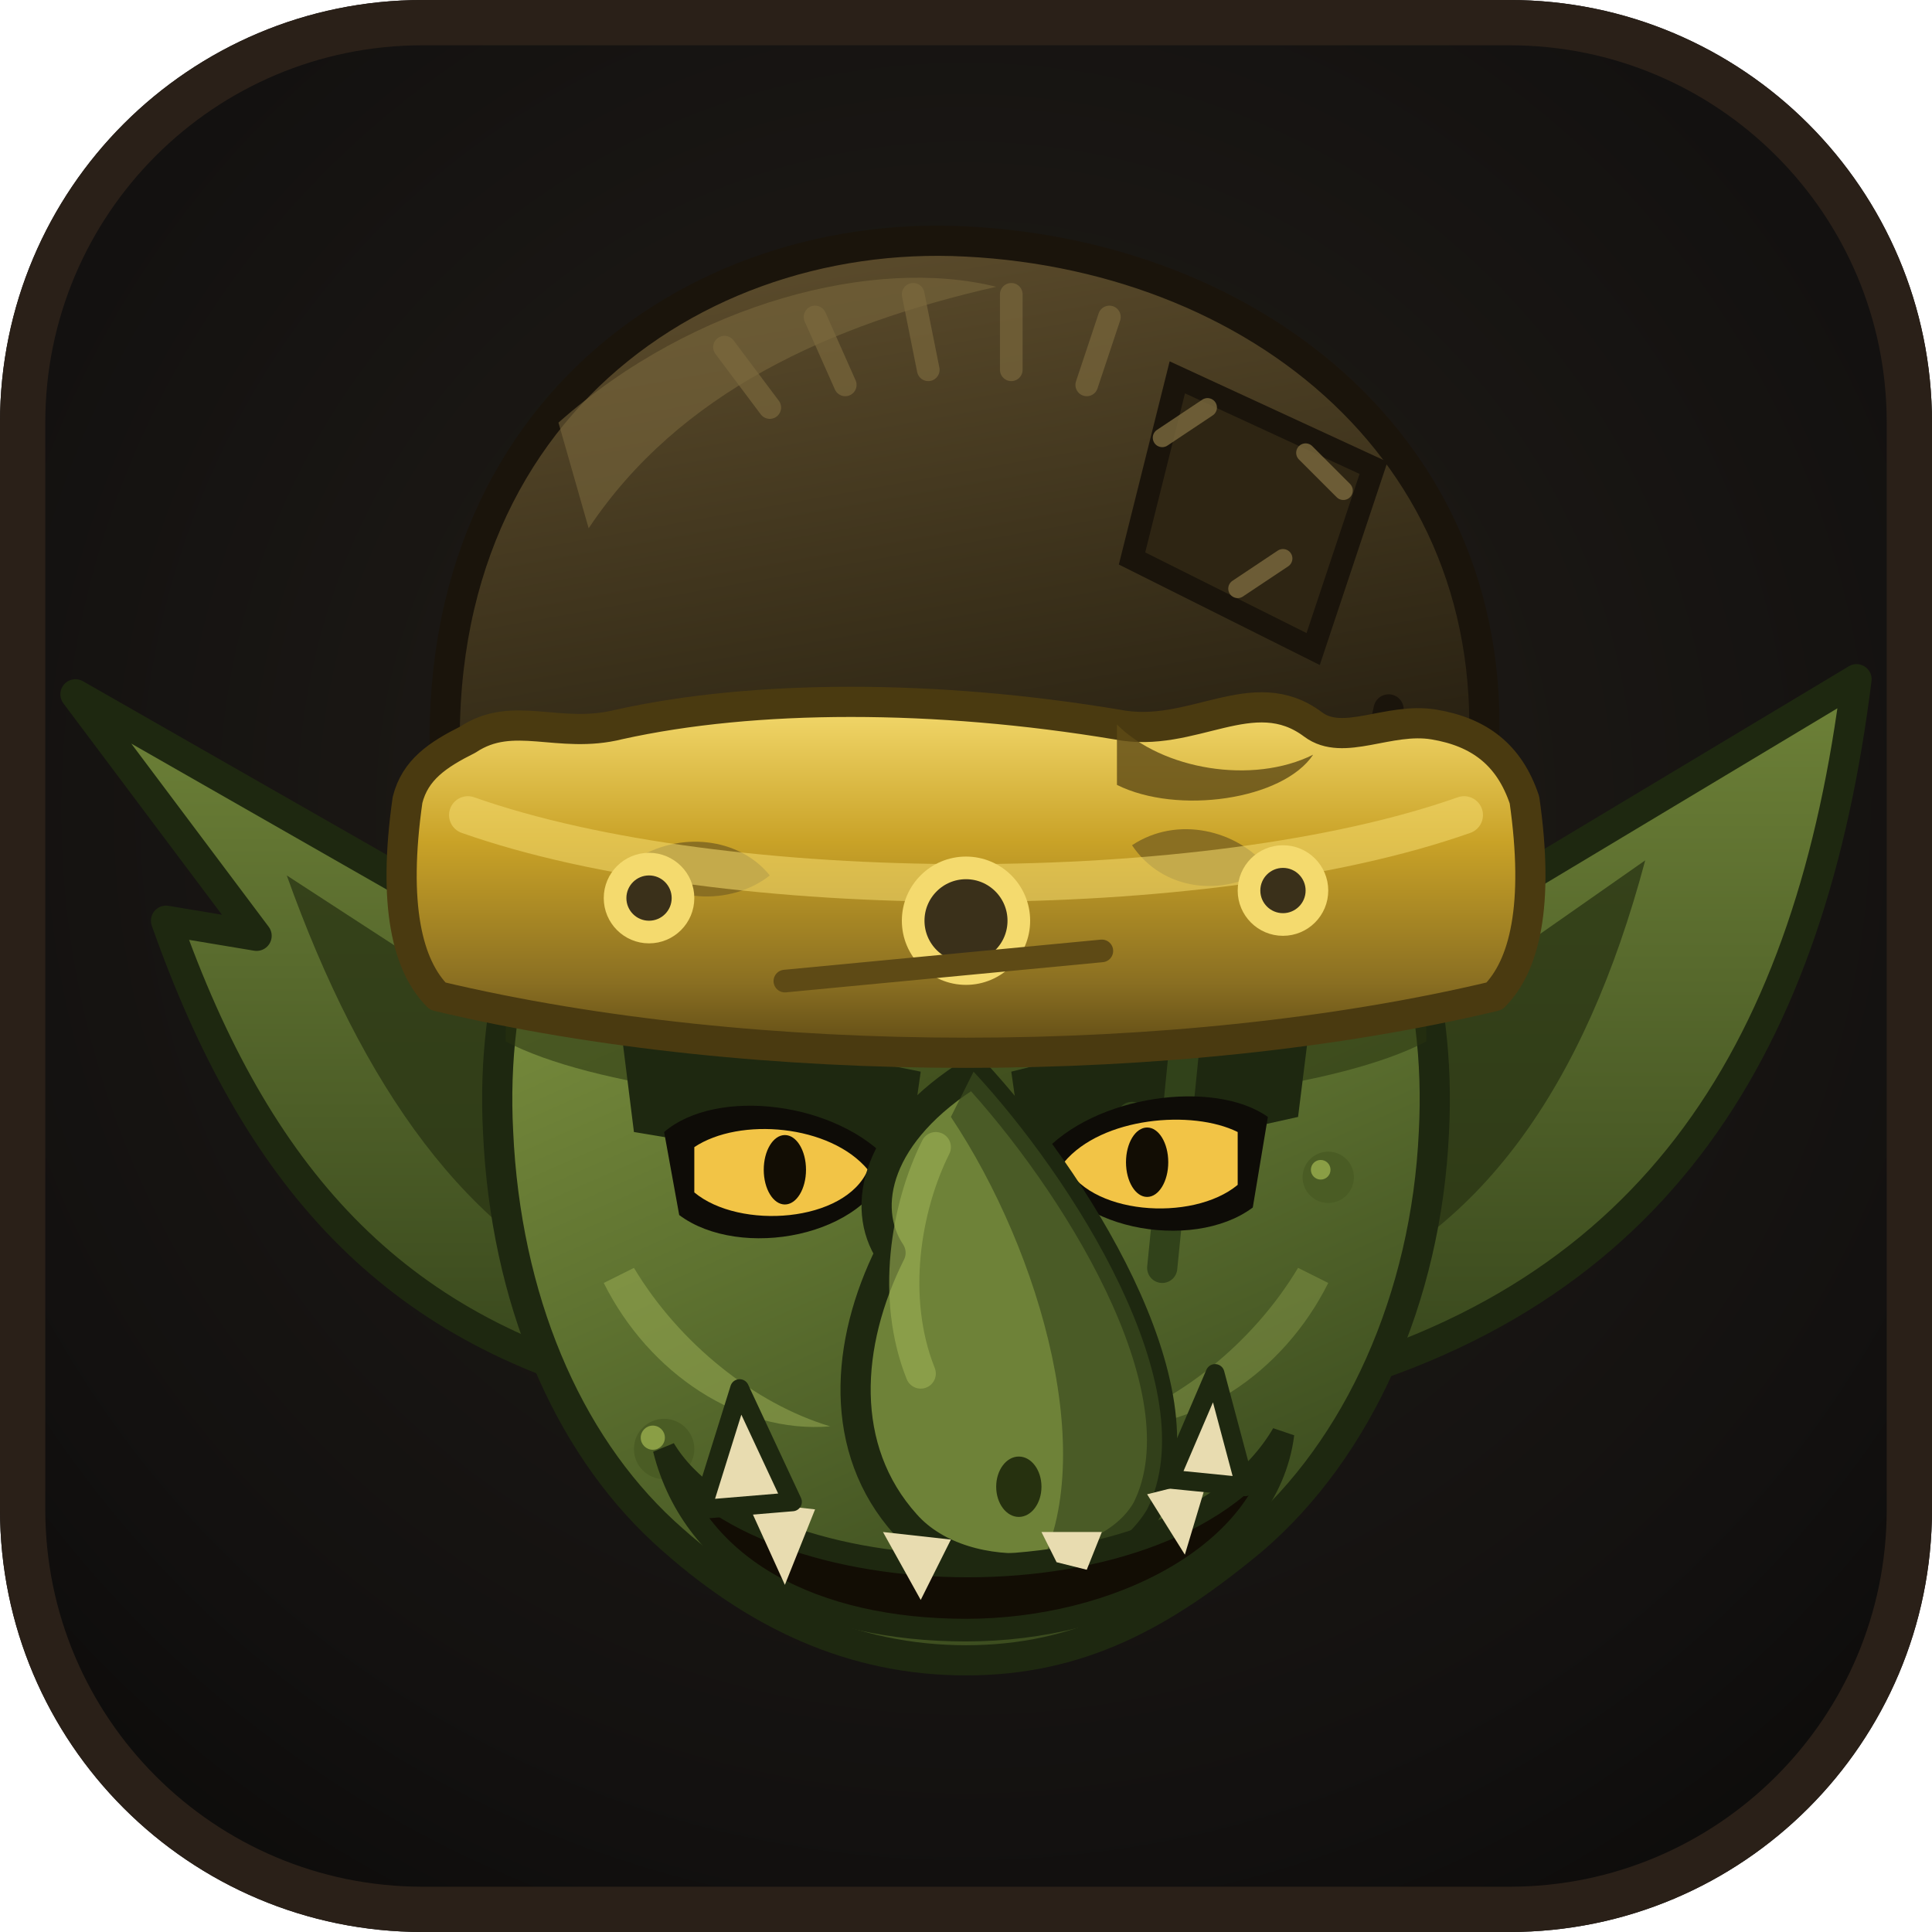
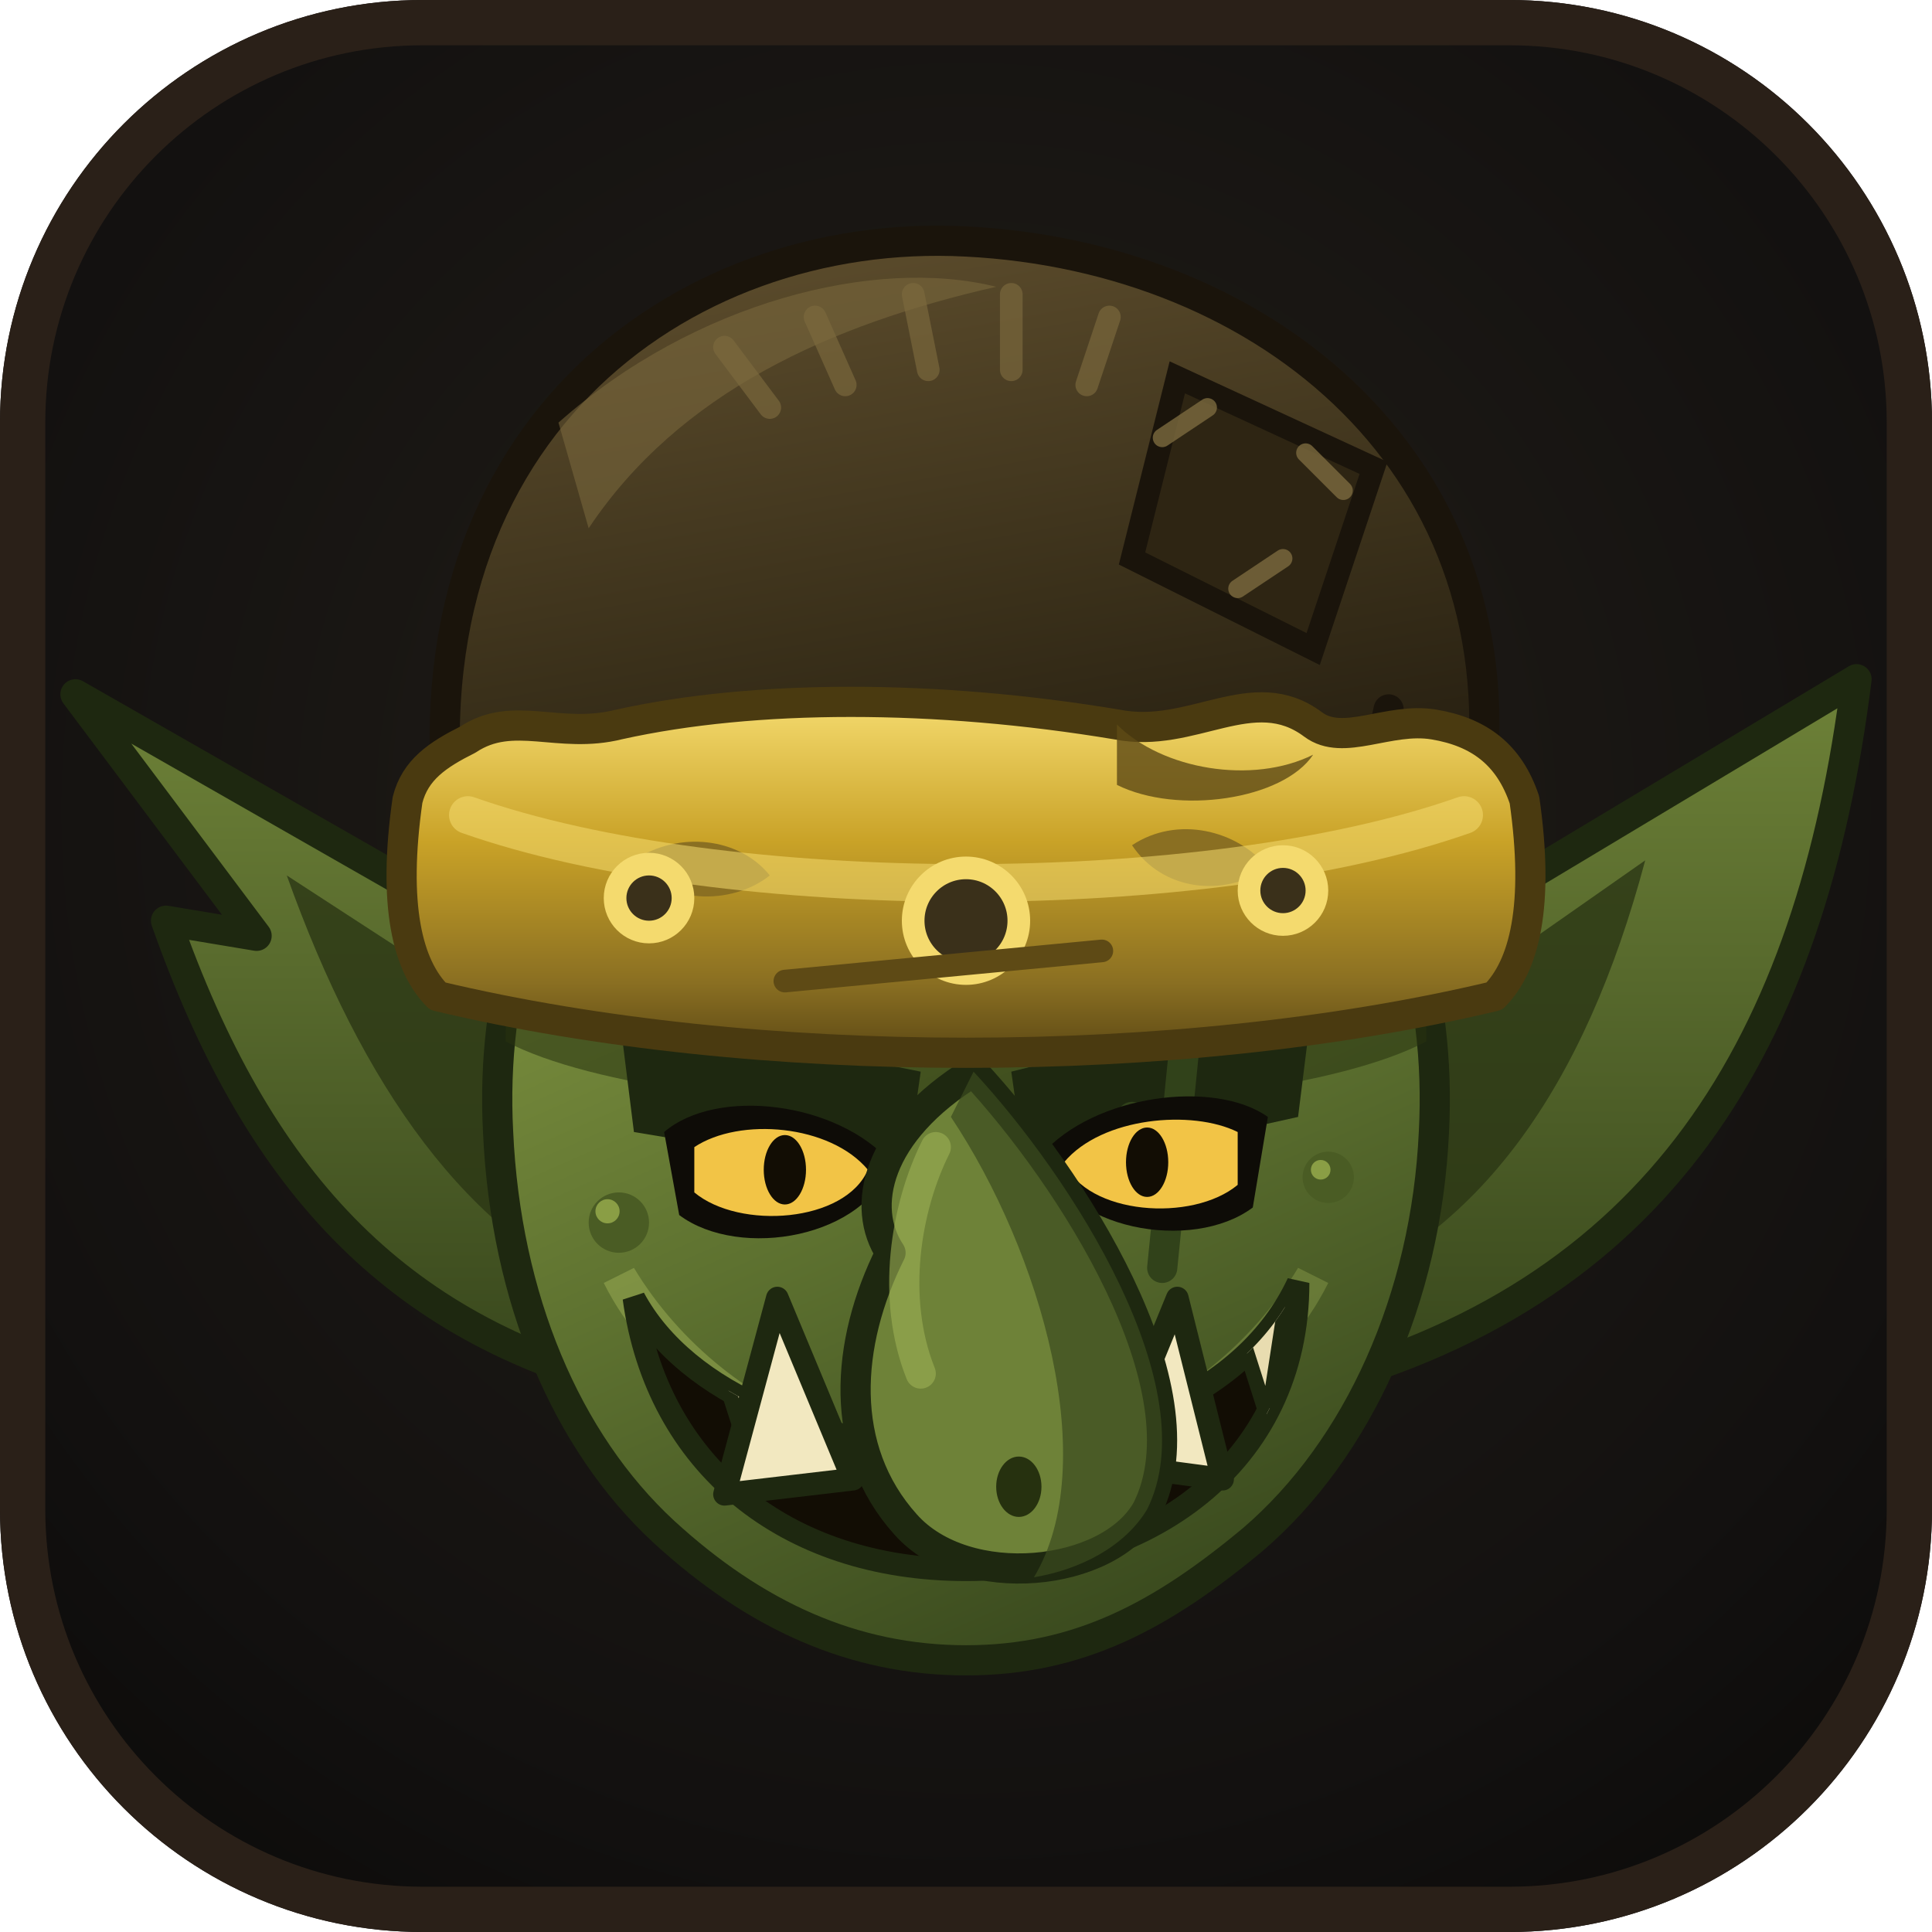
<svg xmlns="http://www.w3.org/2000/svg" viewBox="0 0 256 256" width="256" height="256">
  <defs>
    <radialGradient id="pit" cx="0.5" cy="0.42" r="0.75">
      <stop offset="0" stop-color="#221E18" />
      <stop offset="0.7" stop-color="#131110" />
      <stop offset="1" stop-color="#0A0908" />
    </radialGradient>
    <linearGradient id="skin" x1="0.2" y1="0" x2="0.6" y2="1">
      <stop offset="0" stop-color="#8A9E45" />
      <stop offset="0.55" stop-color="#5E7230" />
      <stop offset="1" stop-color="#3A4A1E" />
    </linearGradient>
    <linearGradient id="earskin" x1="0" y1="0" x2="0" y2="1">
      <stop offset="0" stop-color="#6E8238" />
      <stop offset="1" stop-color="#37461C" />
    </linearGradient>
    <linearGradient id="gold" x1="0" y1="0" x2="0" y2="1">
      <stop offset="0" stop-color="#F4DA6E" />
      <stop offset="0.4" stop-color="#C9A227" />
      <stop offset="0.8" stop-color="#8A6F22" />
      <stop offset="1" stop-color="#5E4A15" />
    </linearGradient>
    <linearGradient id="leather" x1="0.3" y1="0" x2="0.6" y2="1">
      <stop offset="0" stop-color="#5C4C2C" />
      <stop offset="0.6" stop-color="#3A301A" />
      <stop offset="1" stop-color="#241D10" />
    </linearGradient>
  </defs>
  <rect width="256" height="256" rx="56" fill="url(#pit)" />
  <rect x="3" y="3" width="250" height="250" rx="53" fill="none" stroke="#2A2018" stroke-width="6" />
  <g stroke="#1E2810" stroke-width="4" stroke-linejoin="round">
    <path d="M80 132 L10 92 L34 124 L22 122 C34 156 52 176 84 184 Z" fill="url(#earskin)" />
    <path d="M176 132 L246 90 C240 138 220 172 172 184 Z" fill="url(#earskin)" />
  </g>
  <path d="M78 142 L38 116 C48 144 62 164 82 172 Z" fill="#2A3614" opacity="0.8" />
  <path d="M178 142 L218 114 C210 144 196 164 174 172 Z" fill="#2A3614" opacity="0.8" />
  <path d="M128 82 C168 82 192 112 190 150 C189 172 180 192 166 204            C154 214 143 220 128 220 C113 220 100 214 88 203            C75 191 67 172 66 150 C64 112 88 82 128 82 Z" fill="url(#skin)" stroke="#1E2810" stroke-width="4" />
  <path d="M67 138 C90 150 166 150 189 138 C189 130 188 124 187 118 L69 118            C68 124 67 130 67 138 Z" fill="#26310F" opacity="0.55" />
  <path d="M84 168 C90 178 100 186 110 189 C98 190 86 182 80 170 Z" fill="#9DB055" opacity="0.5" />
  <path d="M172 168 C166 178 156 186 146 189 C158 190 170 182 176 170 Z" fill="#9DB055" opacity="0.35" />
-   <circle cx="88" cy="192" r="4" fill="#4A5C24" />
-   <circle cx="86.5" cy="190.5" r="1.6" fill="#8A9E45" />
+   <circle cx="82" cy="162" r="4" fill="#4A5C24" />
+   <circle cx="80.5" cy="160.5" r="1.6" fill="#8A9E45" />
  <circle cx="176" cy="156" r="3.4" fill="#4A5C24" />
  <circle cx="175" cy="155" r="1.3" fill="#8A9E45" />
  <g fill="#1E2810">
    <path d="M82 134 L122 142 L120 156 L84 150 Z" />
    <path d="M174 132 L134 142 L136 156 L172 148 Z" />
  </g>
  <g stroke="#31421A" stroke-width="4" stroke-linecap="round">
    <path d="M158 128 L154 168" />
    <path d="M150 148 L162 152" />
  </g>
  <path d="M88 150 C95 144 111 146 118 154 C115 164 98 167 90 161 Z" fill="#0E0C07" />
  <path d="M168 148 C161 143 145 145 138 153 C141 163 158 166 166 160 Z" fill="#0E0C07" />
  <path d="M92 152 C98 148 110 149 115 155 C112 162 98 163 92 158 Z" fill="#F2C446" />
  <path d="M164 150 C158 147 146 148 141 154 C144 161 158 162 164 157 Z" fill="#F2C446" />
  <ellipse cx="104" cy="155" rx="2.8" ry="4.6" fill="#120D04" />
  <ellipse cx="152" cy="154" rx="2.8" ry="4.6" fill="#120D04" />
+   <clipPath id="mouth">
+     <path d="M84 172 C98 198 158 200 172 170 C172 194 152 208 128 208              C104 208 87 194 84 172 Z" />
+   </clipPath>
+   <path d="M84 172 C98 198 158 200 172 170 C172 194 152 208 128 208            C104 208 87 194 84 172 Z" fill="#120D04" stroke="#1E2810" stroke-width="3" />
+   <g clip-path="url(#mouth)" fill="#E8DCB0" stroke="#1E2810" stroke-width="2">
+     <path d="M90 164 L104 166 L99 192 Z" />
+     <path d="M108 168 L121 170 L115 194 Z" />
+     <path d="M126 170 L139 171 L137 186 L130 187 Z" />
+     <path d="M144 170 L157 168 L152 193 Z" />
+     <path d="M161 166 L172 162 L168 188 Z" />
+   </g>
+   <g fill="#F2E8C0" stroke="#1E2810" stroke-width="3" stroke-linejoin="round">
+     <path d="M96 198 L103 172 L113 196 Z" />
+     <path d="M162 196 L156 172 L147 194 Z" />
+   </g>
  <path d="M129 142 C142 156 160 184 152 200 C147 209 128 211 120 202            C111 192 112 178 118 166 C114 160 116 150 129 142 Z" fill="#6E8238" stroke="#1E2810" stroke-width="4" stroke-linejoin="round" />
  <path d="M129 142 C142 156 160 184 152 200 C149 205 143 208 137 209            C146 194 138 166 126 148 Z" fill="#3A4A1E" opacity="0.7" />
  <path d="M124 152 C120 160 118 172 122 182" fill="none" stroke="#9DB055" stroke-width="4" stroke-linecap="round" opacity="0.6" />
  <ellipse cx="135" cy="197" rx="3" ry="4" fill="#26310F" />
-   <path d="M88 192 C100 212 156 214 170 190 C168 206 148 216 128 216            C108 216 92 208 88 192 Z" fill="#120D04" stroke="#1E2810" stroke-width="3" />
-   <g fill="#E8DCB0">
-     <path d="M99 199 L108 200 L104 210 Z" />
-     <path d="M117 203 L126 204 L122 212 Z" />
-     <path d="M160 196 L152 198 L157 206 Z" />
-     <path d="M138 203 L146 203 L144 208 L140 207 Z" />
-   </g>
-   <g fill="#E8DCB0" stroke="#1E2810" stroke-width="2.5" stroke-linejoin="round">
-     <path d="M93 200 L98 184 L105 199 Z" />
-     <path d="M165 197 L161 182 L155 196 Z" />
-   </g>
  <path d="M60 112 C52 58 90 30 128 32 C168 34 202 62 196 106            C188 114 182 102 184 94 C182 106 174 110 170 102            C170 112 160 114 156 106 C152 114 140 114 138 106            C132 116 118 114 116 106 C110 116 98 114 96 104            C92 114 82 114 80 104 C78 114 66 116 60 112 Z" fill="url(#leather)" stroke="#1A140B" stroke-width="4" stroke-linejoin="round" />
  <path d="M74 56 C92 40 116 34 132 38 C110 43 90 52 78 70 Z" fill="#7C6A3E" opacity="0.55" />
  <g stroke="#7C6A3E" stroke-width="3" stroke-linecap="round" opacity="0.65">
    <path d="M96 46 L102 54" />
    <path d="M108 42 L112 51" />
    <path d="M121 39 L123 49" />
    <path d="M134 39 L134 49" />
    <path d="M147 42 L144 51" />
  </g>
  <path d="M156 50 L182 62 L174 86 L150 74 Z" fill="#2E2513" stroke="#1A140B" stroke-width="3" />
  <g stroke="#7C6A3E" stroke-width="2.5" stroke-linecap="round" opacity="0.8">
    <path d="M154 58 L160 54" />
    <path d="M164 78 L170 74" />
    <path d="M173 60 L178 65" />
  </g>
  <path d="M54 106 C52 120 54 128 58 132 C100 142 156 142 198 132            C202 128 204 120 202 106 C200 100 196 97 190 96            C184 95 178 99 174 96 C166 90 158 98 148 96            C124 92 100 92 82 96 C74 98 68 94 62 98 C58 100 55 102 54 106 Z" fill="url(#gold)" stroke="#4A3A10" stroke-width="4" stroke-linejoin="round" />
  <path d="M148 96 C154 102 166 104 174 100 C170 106 156 108 148 104 Z" fill="#5E4A15" opacity="0.8" />
  <path d="M84 114 C90 110 98 111 102 116 C97 120 88 120 84 114 Z" fill="#8A6F22" />
  <path d="M150 112 C156 108 164 110 168 115 C162 119 154 118 150 112 Z" fill="#8A6F22" />
  <path d="M62 108 C96 120 160 120 194 108" fill="none" stroke="#F4DA6E" stroke-width="5" stroke-linecap="round" opacity="0.55" />
  <g fill="#3A301A" stroke="#F4DA6E" stroke-width="3">
    <circle cx="128" cy="122" r="7" />
    <circle cx="86" cy="119" r="4.5" />
    <circle cx="170" cy="118" r="4.5" />
  </g>
  <path d="M104 130 L146 126" stroke="#5E4A15" stroke-width="3" stroke-linecap="round" />
</svg>
